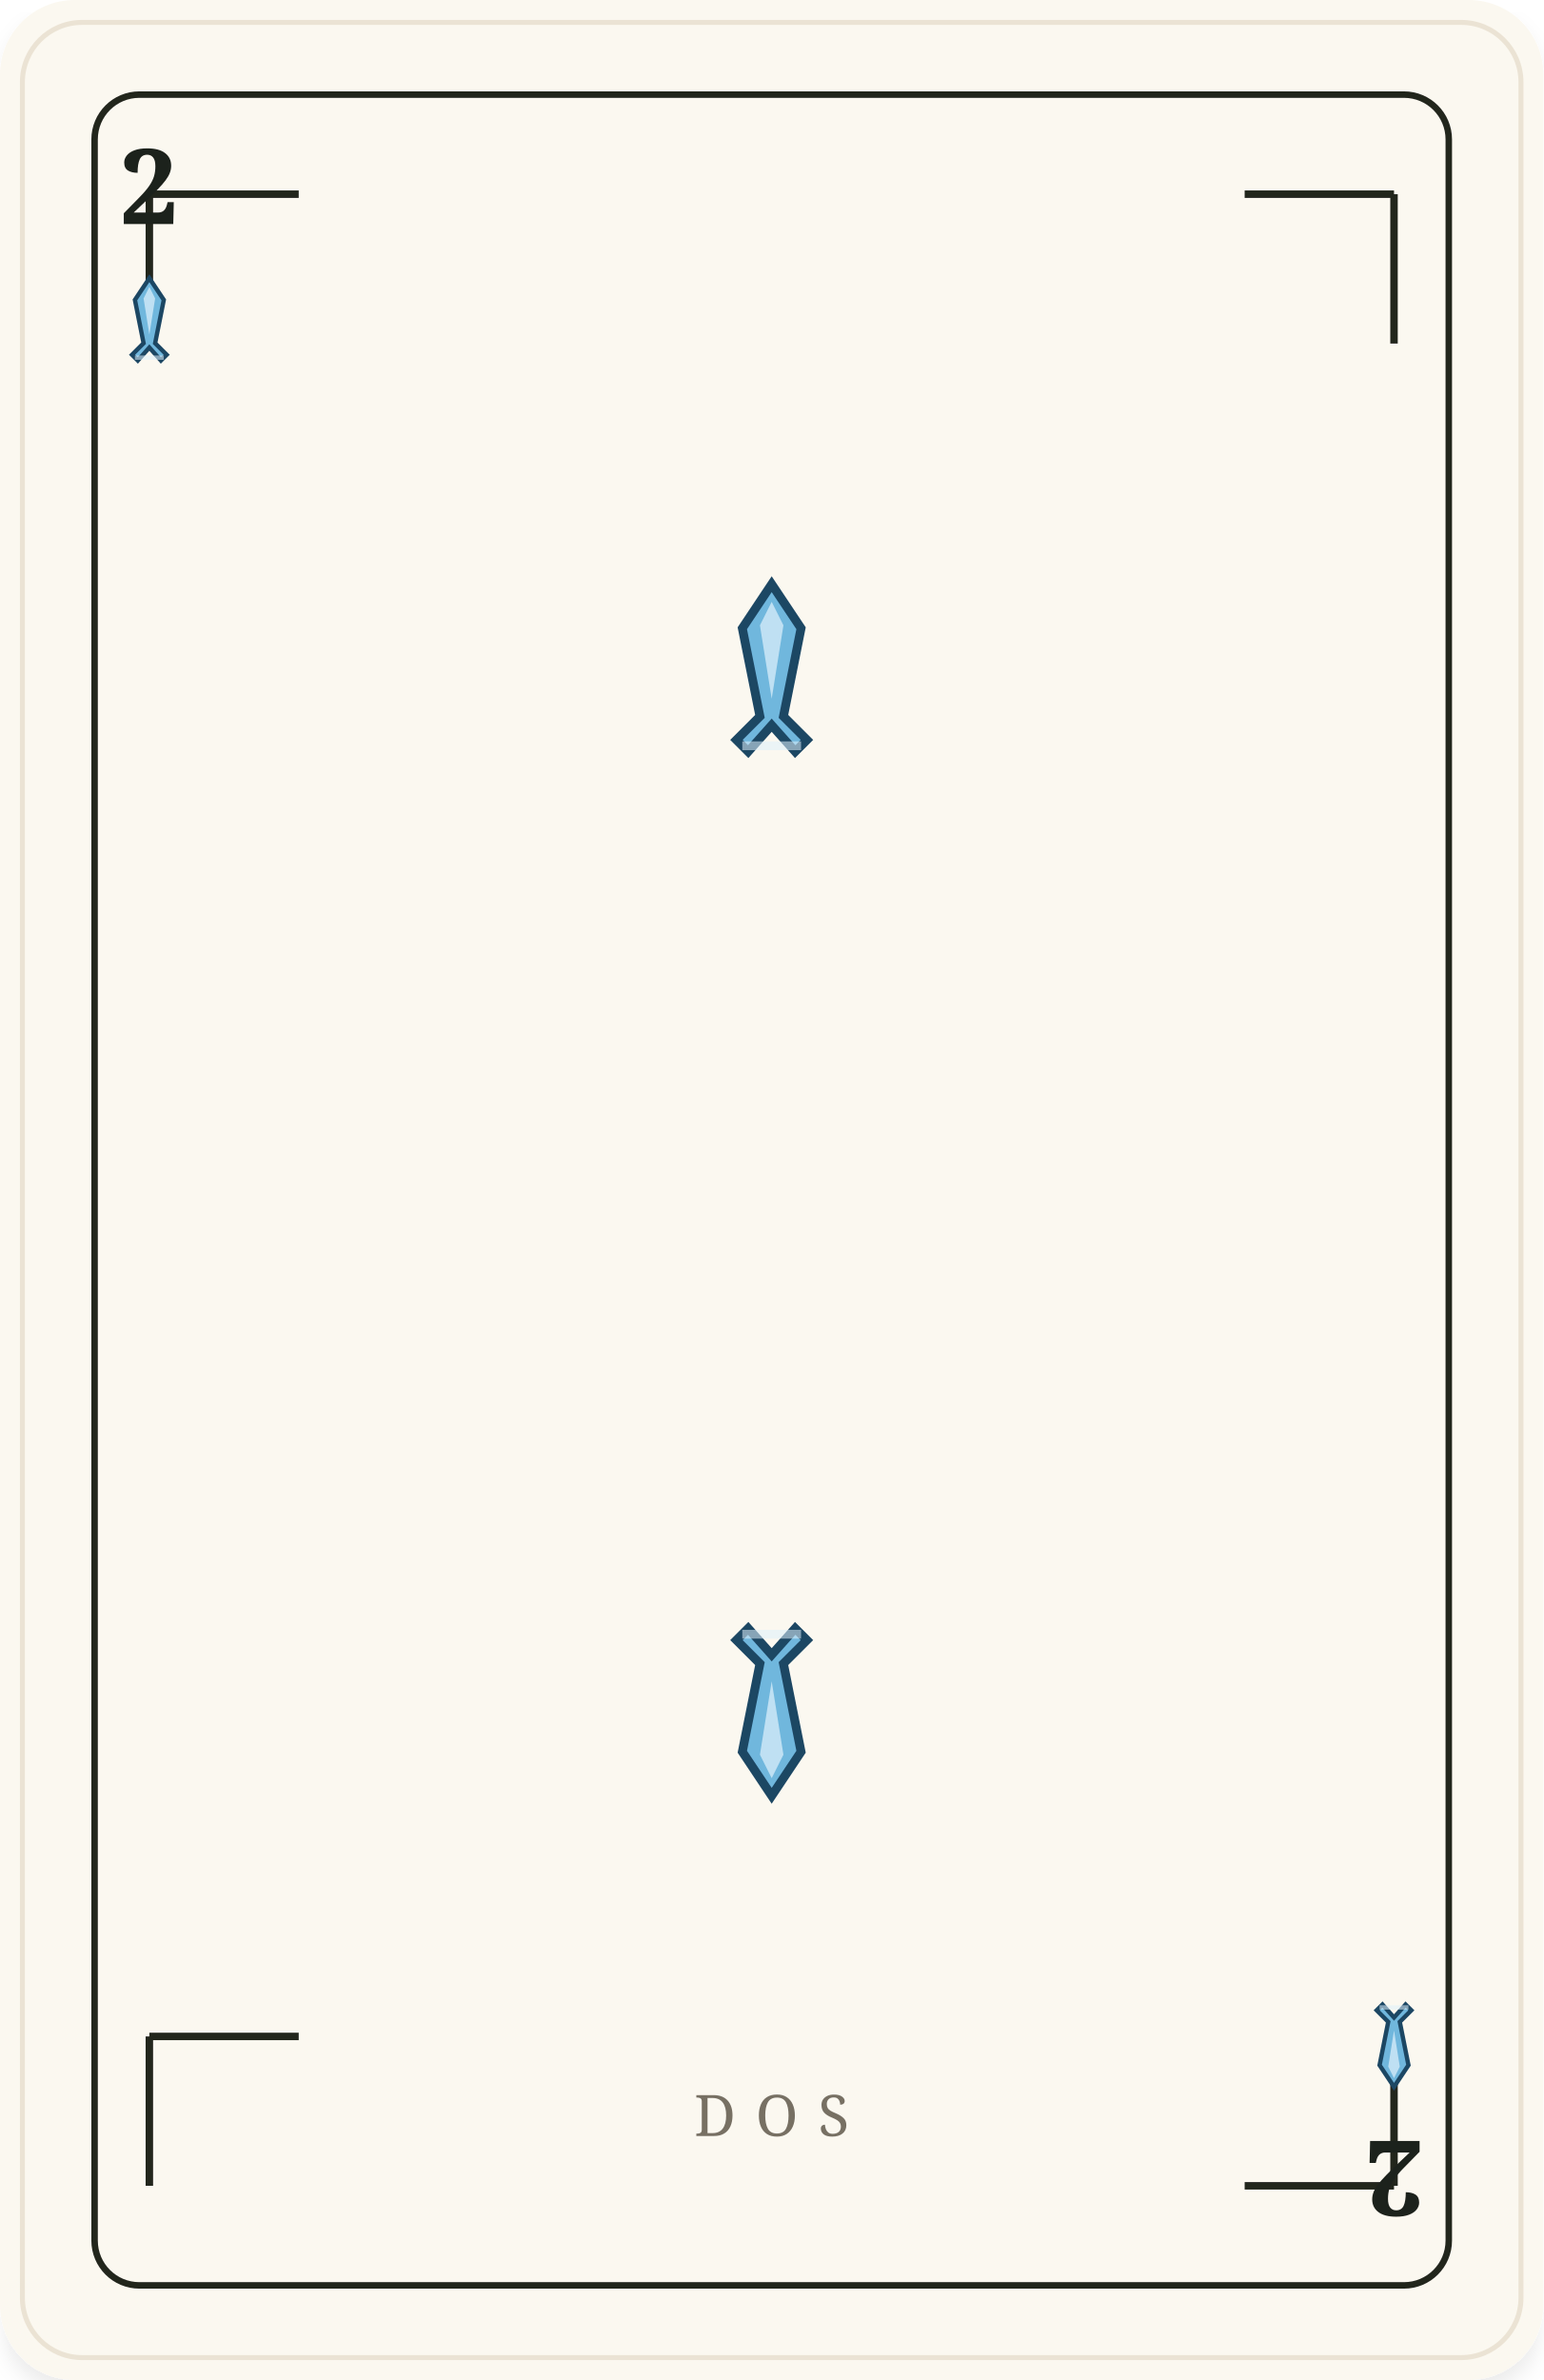
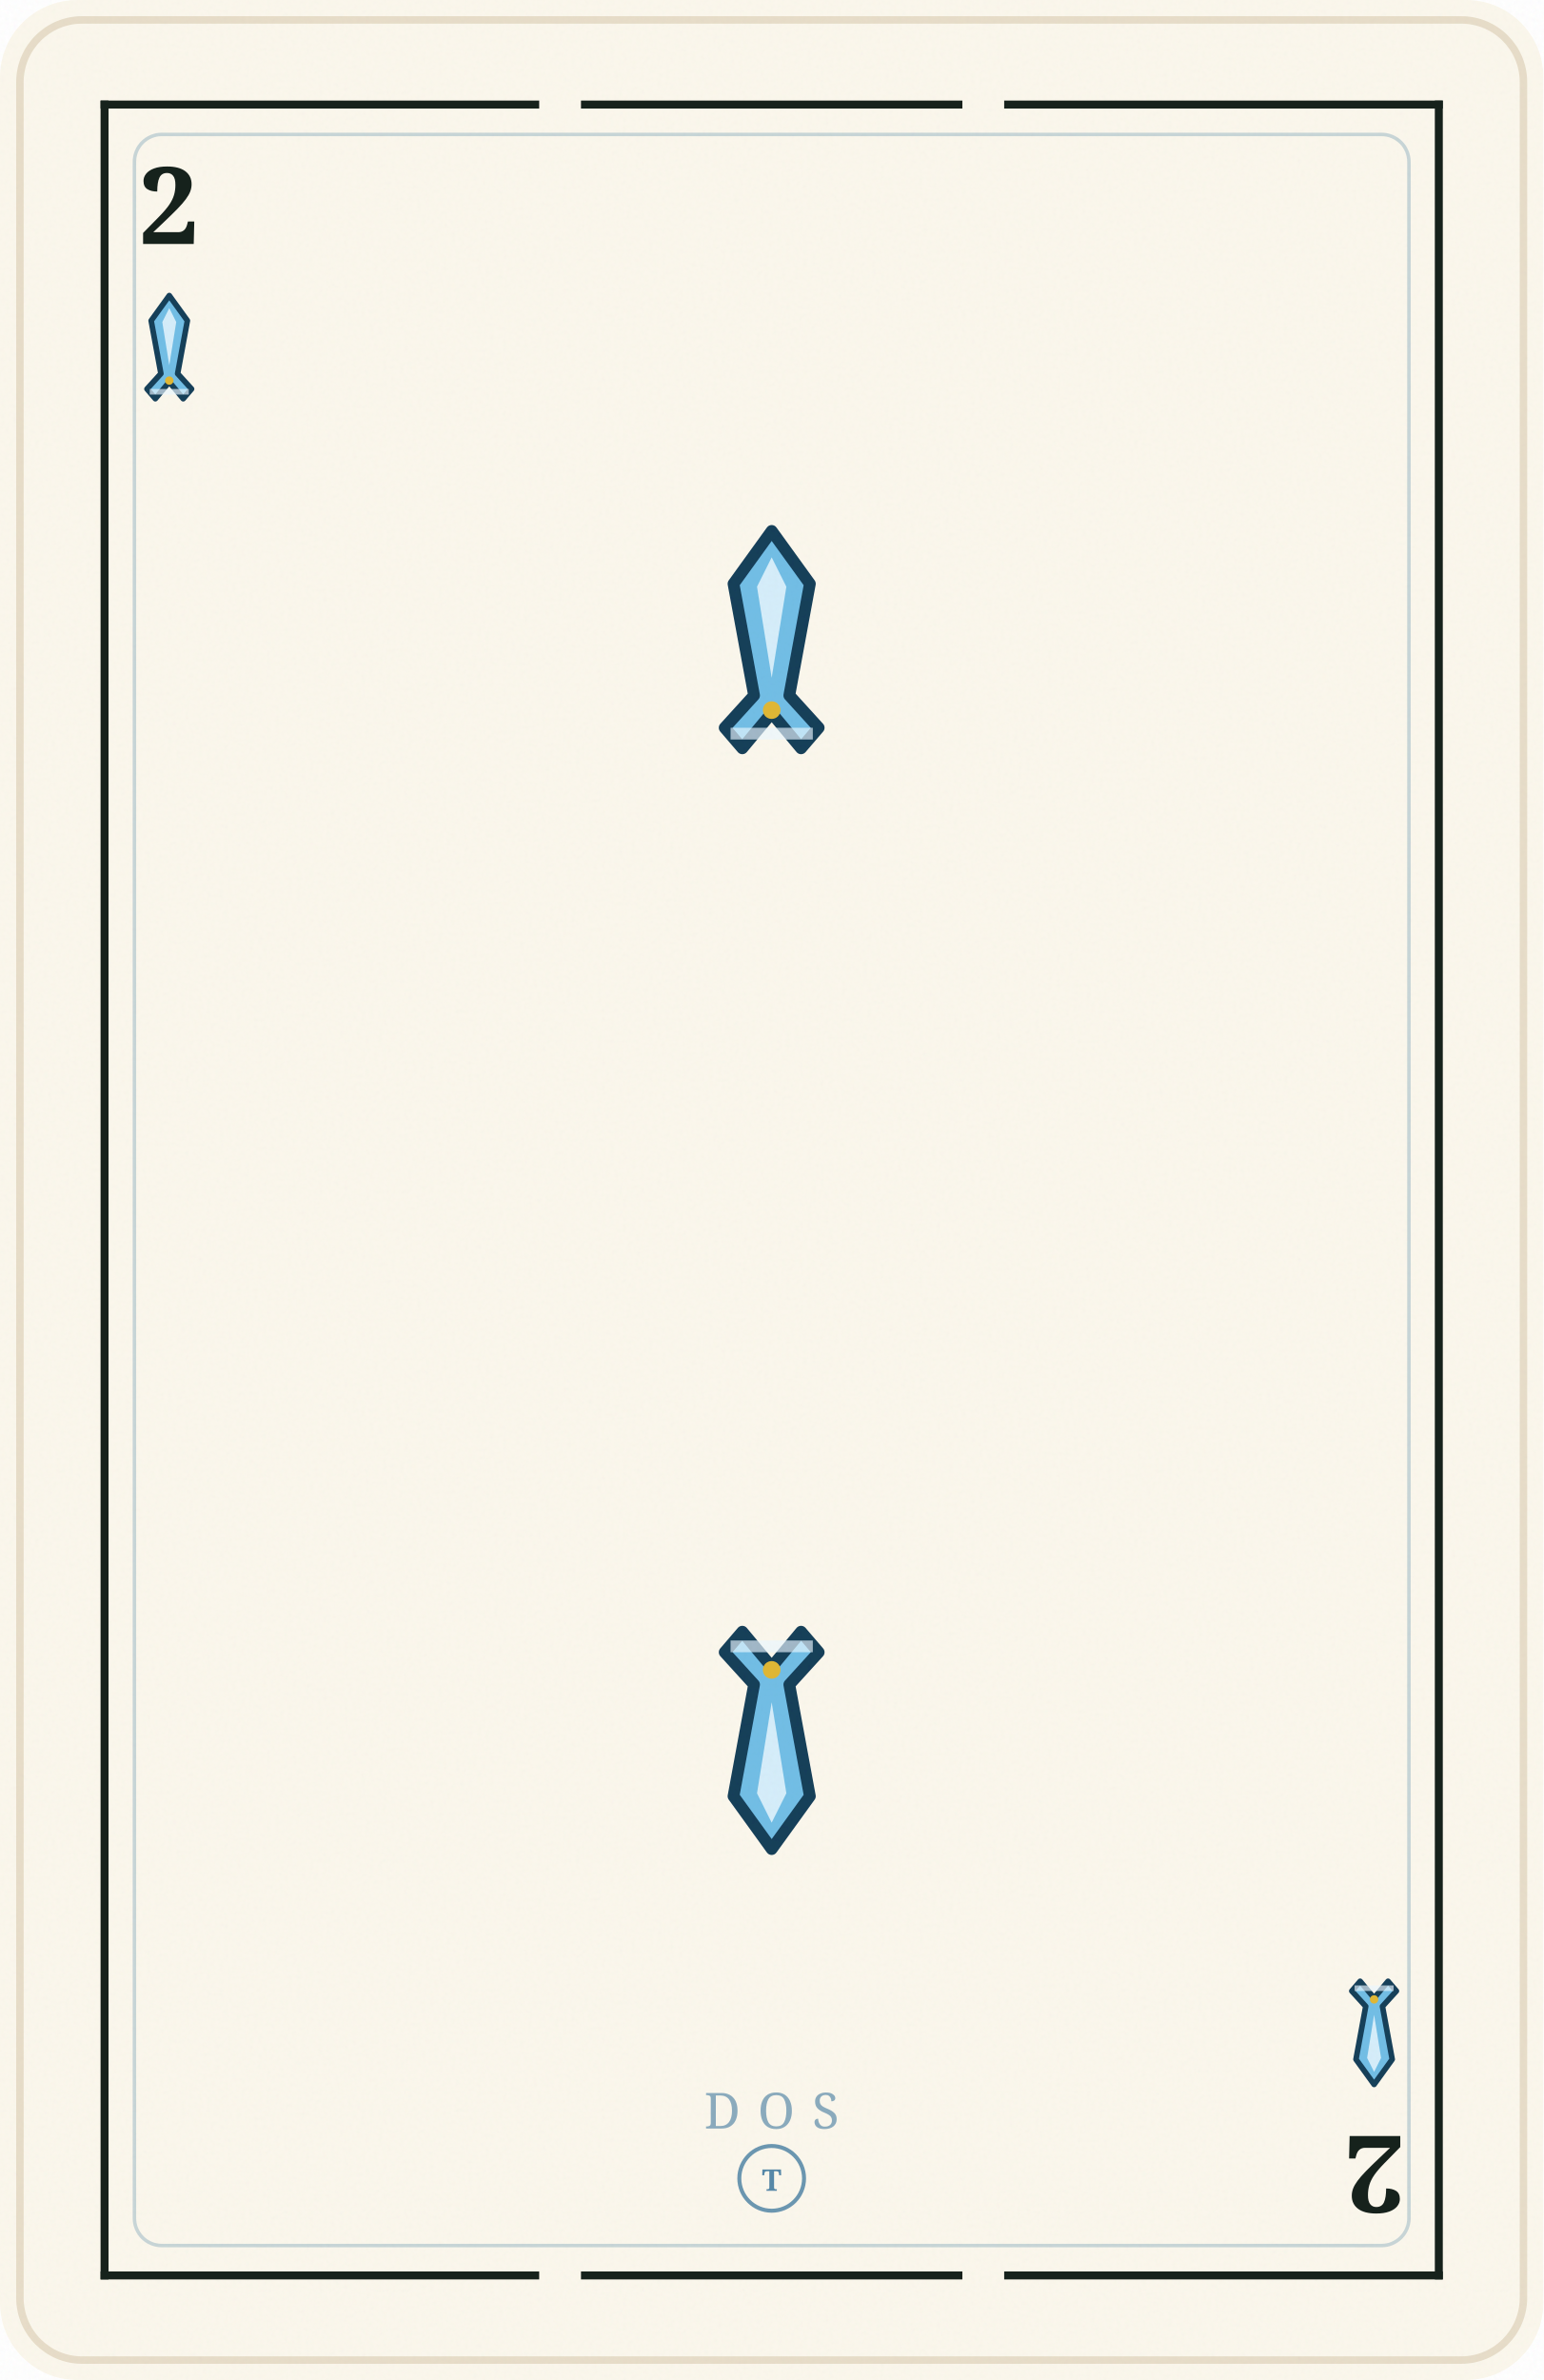
- <svg xmlns="http://www.w3.org/2000/svg" width="620" height="956" viewBox="0 0 620 956">
+ <svg xmlns="http://www.w3.org/2000/svg" width="620" height="956" viewBox="0 0 620 956" role="img" aria-label="Carta española de espadas">
  <defs>
-     <filter id="shadow" x="-20%" y="-20%" width="140%" height="140%">
-       <feDropShadow dx="0" dy="5" stdDeviation="4" flood-opacity=".08" />
+     <filter id="paper" x="-10%" y="-10%" width="120%" height="120%">
+       <feTurbulence type="fractalNoise" baseFrequency=".58" numOctaves="2" seed="9" result="noise" />
+       <feColorMatrix in="noise" type="matrix" values="1 0 0 0 0  0 1 0 0 0  0 0 1 0 0  0 0 0 .055 0" result="grain" />
+       <feBlend in="SourceGraphic" in2="grain" mode="multiply" />
    </filter>
-     <linearGradient id="oroFill" x1="0" x2="1">
-       <stop offset="0" stop-color="#f7db89" />
-       <stop offset="1" stop-color="#d19309" />
+     <filter id="inkShadow" x="-25%" y="-25%" width="150%" height="150%">
+       <feDropShadow dx="0" dy="3" stdDeviation="2.4" flood-color="#2A1E12" flood-opacity=".16" />
+     </filter>
+     <linearGradient id="gold" x1="0" y1="0" x2="1" y2="1">
+       <stop offset="0" stop-color="#FFE88B" />
+       <stop offset=".5" stop-color="#72BEE5" />
+       <stop offset="1" stop-color="#2F6E98" />
    </linearGradient>
+     <linearGradient id="robe" x1="0" y1="0" x2="0" y2="1">
+       <stop offset="0" stop-color="#D94B42" />
+       <stop offset="1" stop-color="#2F6E98" />
+     </linearGradient>
+     <pattern id="brocade" width="30" height="30" patternUnits="userSpaceOnUse">
+       <rect width="30" height="30" fill="#D94B42" />
+       <path d="M15 3L23 15L15 27L7 15Z" fill="none" stroke="#E0B736" stroke-width="2.3" opacity=".7" />
+       <circle cx="15" cy="15" r="2.4" fill="#DDF3FF" opacity=".82" />
+     </pattern>
+     <pattern id="capePattern" width="34" height="34" patternUnits="userSpaceOnUse">
+       <rect width="34" height="34" fill="#61A9D0" />
+       <path d="M0 17H34M17 0V34" stroke="#F7E6BA" stroke-width="1.6" opacity=".32" />
+     </pattern>
  </defs>
-   <g filter="url(#shadow)">
-     <rect width="620" height="956" rx="30" fill="#fbf8f0" />
-     <rect x="9" y="9" width="602" height="938" rx="24" fill="none" stroke="#ebe3d4" stroke-width="2" />
-     <rect x="38" y="38" width="544" height="880" rx="18" fill="none" stroke="#23251f" stroke-width="2.6" />
-     <path d="M60 78H120M60 78V138" stroke="#23251f" stroke-width="3" />
-     <path d="M500 78H560M560 78V138" stroke="#23251f" stroke-width="3" />
-     <path d="M60 818H120M60 818V878" stroke="#23251f" stroke-width="3" />
-     <path d="M500 878H560M560 818V878" stroke="#23251f" stroke-width="3" />
-     <g transform="translate(60 90)">
-       <text x="0" y="0" text-anchor="middle" font-family="Georgia,serif" font-size="42" font-weight="700" fill="#1d211b">2</text>
-       <g transform="translate(0 38) scale(.58)">
-         <path d="M0 -28L10 -13L4 17L12 25L8 29L0 20L-8 29L-12 25L-4 17L-10 -13Z" fill="#70b7dd" stroke="#1d4664" stroke-width="3" />
-         <path d="M0 -22L4 -14L0 11L-4 -14Z" fill="#def0fb" opacity=".72" />
-         <path d="M-10 27H10" stroke="#dff1fb" stroke-width="3" opacity=".55" />
+   <g filter="url(#paper)">
+     <rect width="620" height="956" rx="31" fill="#FBF7EC" />
+     <rect x="8" y="8" width="604" height="940" rx="25" fill="none" stroke="#E7DDC9" stroke-width="3" />
+     <g fill="none" stroke="#17211C" stroke-width="3.2" stroke-linecap="square">
+       <path d="M42 42H215.0 M235.0 42H385.0 M405.0 42H578" />
+       <path d="M42 914H215.0 M235.0 914H385.0 M405.0 914H578" />
+       <path d="M42 42V914M578 42V914" />
+     </g>
+     <rect x="54" y="54" width="512" height="848" rx="11" fill="none" stroke="#2F6E98" stroke-width="1.4" opacity=".25" />
+     <circle cx="310" cy="875" r="13" fill="#FBF7EC" stroke="#2F6E98" stroke-width="1.6" opacity=".7" />
+     <text x="310" y="880" text-anchor="middle" font-family="Georgia,serif" font-size="12" font-weight="700" fill="#2F6E98" opacity=".8">T</text>
+     <g transform="translate(68 98)">
+       <text x="0" y="0" text-anchor="middle" font-family="Georgia,serif" font-size="43" font-weight="700" fill="#17211C">2</text>
+       <g transform="translate(0 42) scale(.56)">
+         <g transform="scale(1.0)" stroke-linejoin="round">
+           <path d="M0 -38L13 -20L6 18L16 29L10 36L0 24L-10 36L-16 29L-6 18L-13 -20Z" fill="#72BEE5" stroke="#173F5A" stroke-width="4" />
+           <path d="M0 -29L5 -19L0 12L-5 -19Z" fill="#EAF8FF" opacity=".82" />
+           <path d="M-14 31H14" stroke="#EAF8FF" stroke-width="4" opacity=".66" />
+           <circle cy="23" r="3" fill="#E0B736" />
+         </g>
      </g>
    </g>
-     <g transform="translate(560 860) rotate(180 0 0)">
-       <text x="0" y="0" text-anchor="middle" font-family="Georgia,serif" font-size="42" font-weight="700" fill="#1d211b">2</text>
-       <g transform="translate(0 38) scale(.58)">
-         <path d="M0 -28L10 -13L4 17L12 25L8 29L0 20L-8 29L-12 25L-4 17L-10 -13Z" fill="#70b7dd" stroke="#1d4664" stroke-width="3" />
-         <path d="M0 -22L4 -14L0 11L-4 -14Z" fill="#def0fb" opacity=".72" />
-         <path d="M-10 27H10" stroke="#dff1fb" stroke-width="3" opacity=".55" />
+     <g transform="translate(552 858) rotate(180)">
+       <text x="0" y="0" text-anchor="middle" font-family="Georgia,serif" font-size="43" font-weight="700" fill="#17211C">2</text>
+       <g transform="translate(0 42) scale(.56)">
+         <g transform="scale(1.0)" stroke-linejoin="round">
+           <path d="M0 -38L13 -20L6 18L16 29L10 36L0 24L-10 36L-16 29L-6 18L-13 -20Z" fill="#72BEE5" stroke="#173F5A" stroke-width="4" />
+           <path d="M0 -29L5 -19L0 12L-5 -19Z" fill="#EAF8FF" opacity=".82" />
+           <path d="M-14 31H14" stroke="#EAF8FF" stroke-width="4" opacity=".66" />
+           <circle cy="23" r="3" fill="#E0B736" />
+         </g>
      </g>
    </g>
-     <g transform="translate(310.0 267.7) scale(1.18) rotate(0)">
-       <path d="M0 -28L10 -13L4 17L12 25L8 29L0 20L-8 29L-12 25L-4 17L-10 -13Z" fill="#70b7dd" stroke="#1d4664" stroke-width="3" />
-       <path d="M0 -22L4 -14L0 11L-4 -14Z" fill="#def0fb" opacity=".72" />
-       <path d="M-10 27H10" stroke="#dff1fb" stroke-width="3" opacity=".55" />
+     <g transform="translate(310.0 258.1) rotate(0)">
+       <g transform="scale(1.18)" stroke-linejoin="round">
+         <path d="M0 -38L13 -20L6 18L16 29L10 36L0 24L-10 36L-16 29L-6 18L-13 -20Z" fill="#72BEE5" stroke="#173F5A" stroke-width="4" />
+         <path d="M0 -29L5 -19L0 12L-5 -19Z" fill="#EAF8FF" opacity=".82" />
+         <path d="M-14 31H14" stroke="#EAF8FF" stroke-width="4" opacity=".66" />
+         <circle cy="23" r="3" fill="#E0B736" />
+       </g>
    </g>
-     <g transform="translate(310.0 688.3) scale(1.18) rotate(180)">
-       <path d="M0 -28L10 -13L4 17L12 25L8 29L0 20L-8 29L-12 25L-4 17L-10 -13Z" fill="#70b7dd" stroke="#1d4664" stroke-width="3" />
-       <path d="M0 -22L4 -14L0 11L-4 -14Z" fill="#def0fb" opacity=".72" />
-       <path d="M-10 27H10" stroke="#dff1fb" stroke-width="3" opacity=".55" />
+     <g transform="translate(310.0 697.9) rotate(180)">
+       <g transform="scale(1.18)" stroke-linejoin="round">
+         <path d="M0 -38L13 -20L6 18L16 29L10 36L0 24L-10 36L-16 29L-6 18L-13 -20Z" fill="#72BEE5" stroke="#173F5A" stroke-width="4" />
+         <path d="M0 -29L5 -19L0 12L-5 -19Z" fill="#EAF8FF" opacity=".82" />
+         <path d="M-14 31H14" stroke="#EAF8FF" stroke-width="4" opacity=".66" />
+         <circle cy="23" r="3" fill="#E0B736" />
+       </g>
    </g>
-     <text x="310" y="858" text-anchor="middle" font-family="Georgia,serif" font-size="23" letter-spacing="8" fill="#5a5246" opacity=".82">DOS</text>
+     <text x="310" y="855" text-anchor="middle" font-family="Georgia,serif" font-size="20" letter-spacing="7" fill="#2F6E98" opacity=".55">DOS</text>
  </g>
</svg>
